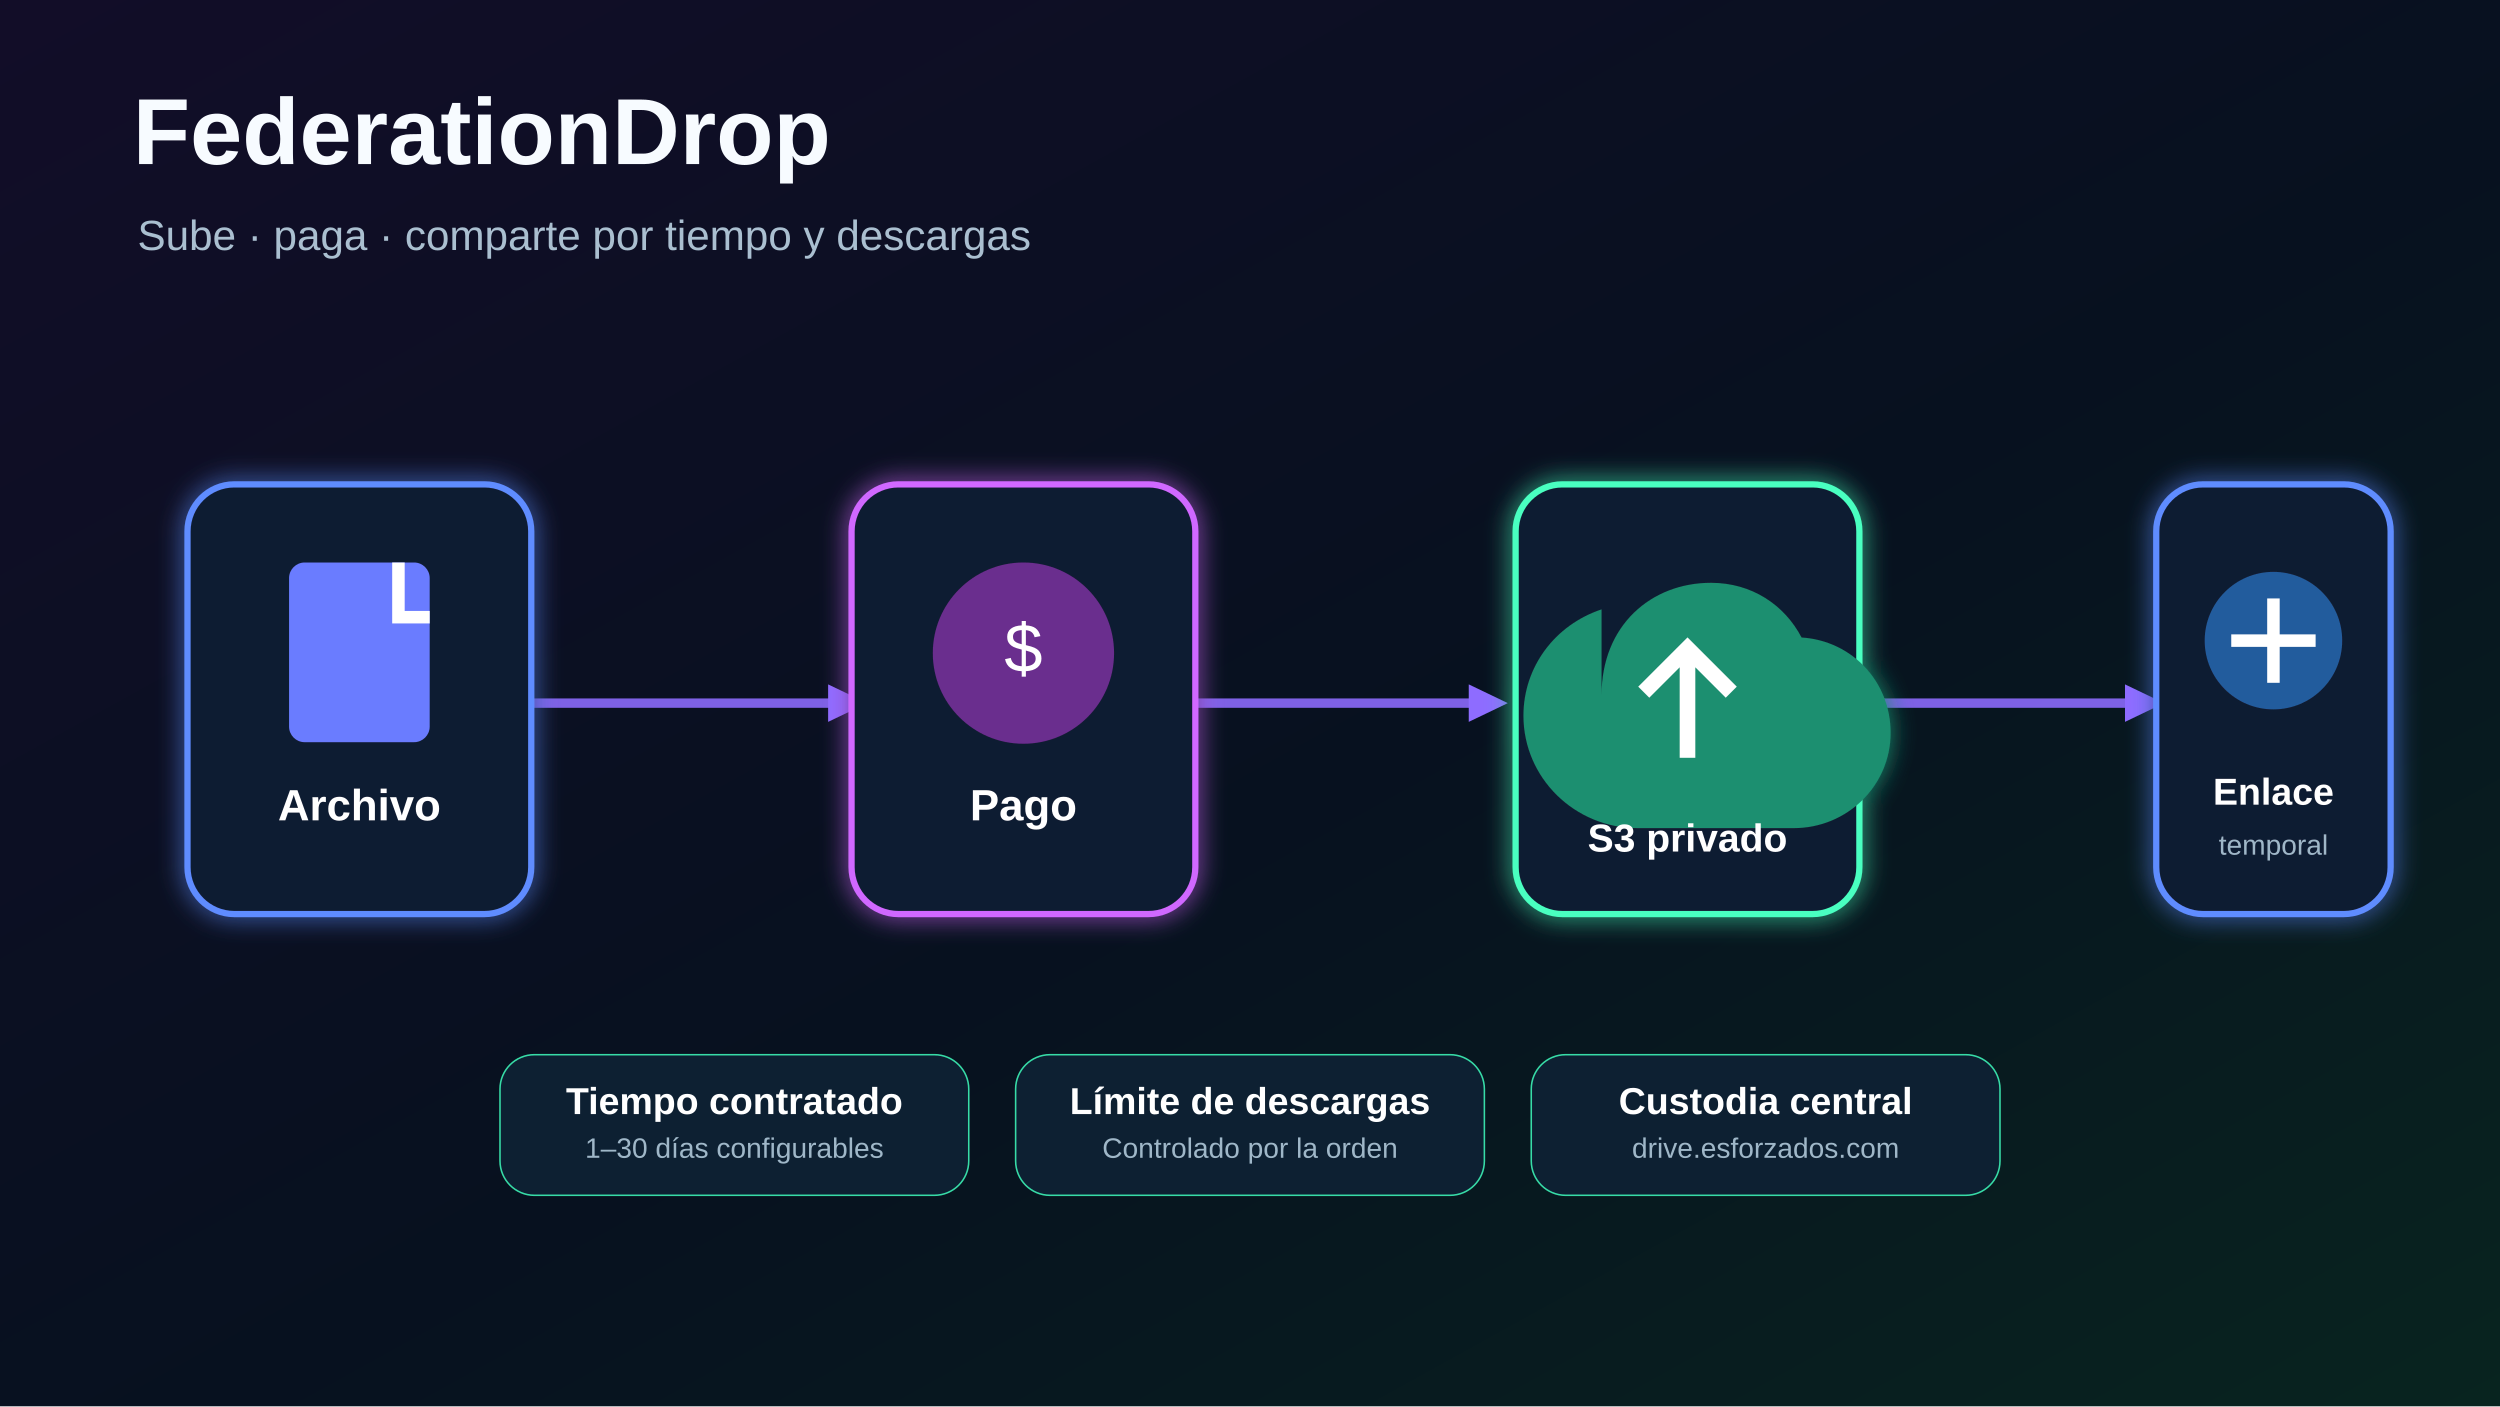
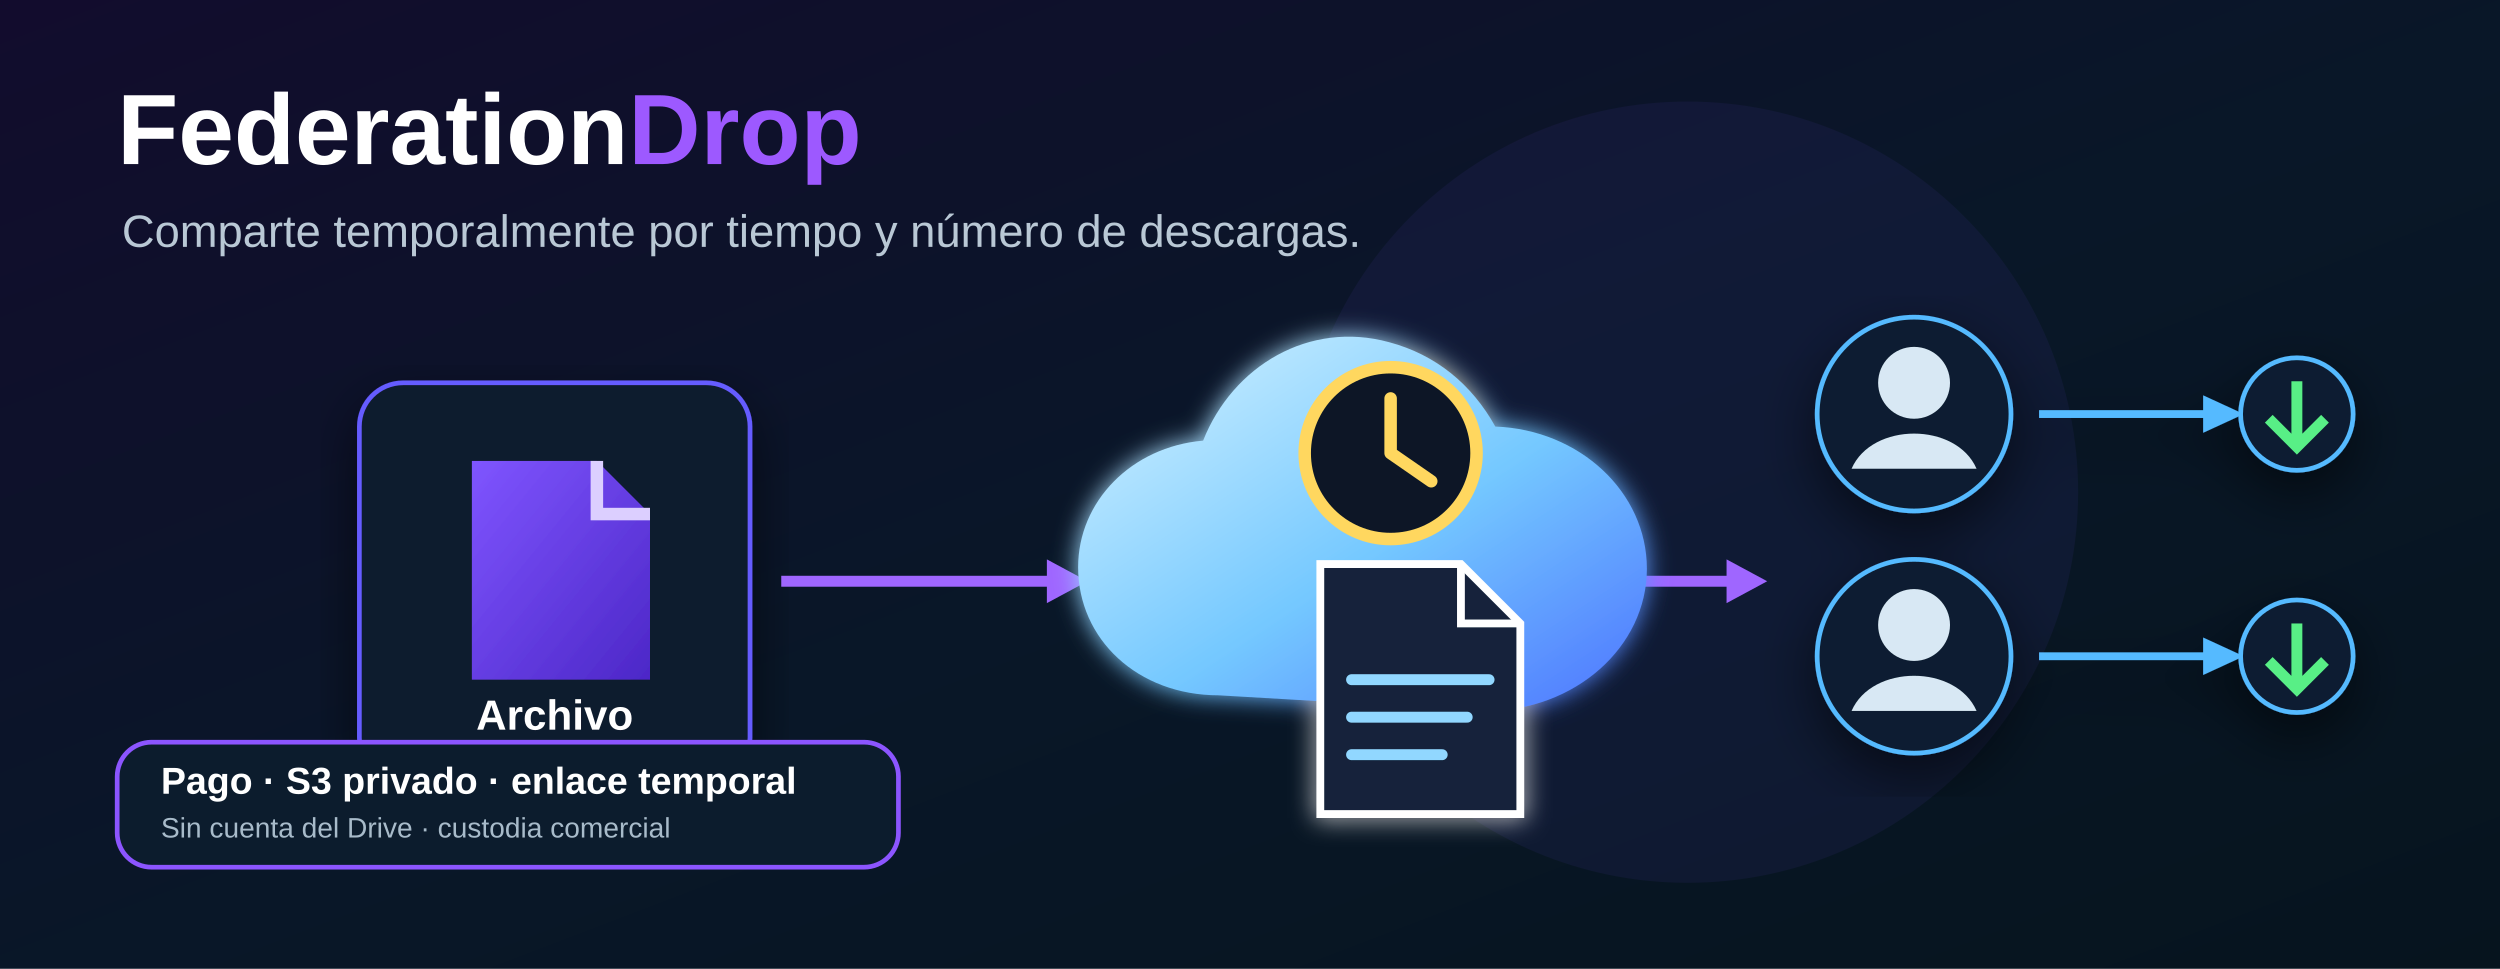
- <svg xmlns="http://www.w3.org/2000/svg" viewBox="0 0 1600 900" role="img" aria-labelledby="title desc">
+ <svg xmlns="http://www.w3.org/2000/svg" viewBox="0 0 1600 620">
  <defs>
    <linearGradient id="bg" x1="0" y1="0" x2="1" y2="1">
-       <stop stop-color="#120d28" />
-       <stop offset=".55" stop-color="#07111f" />
-       <stop offset="1" stop-color="#08241f" />
+       <stop stop-color="#120c2d" />
+       <stop offset=".52" stop-color="#091728" />
+       <stop offset="1" stop-color="#06141e" />
+     </linearGradient>
+     <linearGradient id="cloud" x1="0" y1="0" x2="1" y2="1">
+       <stop stop-color="#d8f4ff" />
+       <stop offset=".55" stop-color="#74c8ff" />
+       <stop offset="1" stop-color="#4c72ff" />
+     </linearGradient>
+     <linearGradient id="file" x1="0" y1="0" x2="1" y2="1">
+       <stop stop-color="#7f55ff" />
+       <stop offset="1" stop-color="#4c27c7" />
    </linearGradient>
    <filter id="glow">
      <feGaussianBlur stdDeviation="8" result="b" />
      <feMerge>
        <feMergeNode in="b" />
        <feMergeNode in="SourceGraphic" />
      </feMerge>
    </filter>
+     <filter id="shadow">
+       <feDropShadow dx="0" dy="14" stdDeviation="18" flood-color="#000" flood-opacity=".55" />
+     </filter>
  </defs>
-   <rect width="1600" height="900" fill="url(#bg)" />
-   <text x="85" y="105" fill="#f7fbff" font-family="Arial,sans-serif" font-size="60" font-weight="700">FederationDrop</text>
-   <text x="88" y="160" fill="#aabfd0" font-family="Arial,sans-serif" font-size="27">Sube · paga · comparte por tiempo y descargas</text>
-   <g stroke="#8e6cff" stroke-width="6" fill="none" opacity=".88">
-     <path d="M330 450H540" />
-     <path d="M745 450H950" />
-     <path d="M1155 450H1370" />
-   </g>
-   <g fill="#8e6cff">
-     <polygon points="530,438 555,450 530,462" />
-     <polygon points="940,438 965,450 940,462" />
-     <polygon points="1360,438 1385,450 1360,462" />
-   </g>
-   <g font-family="Arial,sans-serif" filter="url(#glow)">
-     <g transform="translate(120 310)">
-       <rect width="220" height="275" rx="30" fill="#111c32" stroke="#5f8cff" stroke-width="4" />
-       <rect x="65" y="50" width="90" height="115" rx="10" fill="#6a7cff" />
-       <path d="M135 50v35h20" fill="none" stroke="#fff" stroke-width="8" />
-       <text x="110" y="215" text-anchor="middle" fill="#fff" font-size="28" font-weight="700">Archivo</text>
+   <rect width="1600" height="620" fill="url(#bg)" />
+   <circle cx="1080" cy="315" r="250" fill="#754bff" opacity=".07" />
+   <g font-family="Arial,sans-serif">
+     <text x="75" y="105" fill="#fff" font-size="64" font-weight="800">Federation<tspan fill="#9d59ff">Drop</tspan>
+     </text>
+     <text x="78" y="158" fill="#b9c8d5" font-size="29">Comparte temporalmente por tiempo y número de descargas.</text>
+     <g transform="translate(230 245)" filter="url(#shadow)">
+       <rect width="250" height="255" rx="28" fill="#101b2d" stroke="#655bff" stroke-width="3" />
+       <path d="M72 50h80l34 34v106H72z" fill="url(#file)" />
+       <path d="M152 50v34h34" fill="none" stroke="#dccfff" stroke-width="8" />
+       <text x="125" y="222" text-anchor="middle" fill="#fff" font-size="27" font-weight="700">Archivo</text>
    </g>
-     <g transform="translate(545 310)">
-       <rect width="220" height="275" rx="30" fill="#111c32" stroke="#d067ff" stroke-width="4" />
-       <circle cx="110" cy="108" r="58" fill="#6b2d8e" />
-       <text x="110" y="120" text-anchor="middle" fill="#fff" font-size="44">$</text>
-       <text x="110" y="215" text-anchor="middle" fill="#fff" font-size="28" font-weight="700">Pago</text>
+     <g stroke="#9f66ff" stroke-width="7" fill="none">
+       <path d="M500 372H680" />
+       <path d="M945 372h170" />
    </g>
-     <g transform="translate(970 310)">
-       <rect width="220" height="275" rx="30" fill="#111c32" stroke="#48ffc0" stroke-width="4" />
-       <path d="M55 135c0-45 32-72 70-72 26 0 47 14 58 35 32 2 57 28 57 61 0 34-28 61-62 61H78c-40 0-73-32-73-72 0-31 20-58 50-68z" fill="#1e8f70" />
-       <path d="M110 175V105M82 133l28-28 28 28" stroke="#fff" stroke-width="10" fill="none" />
-       <text x="110" y="235" text-anchor="middle" fill="#fff" font-size="25" font-weight="700">S3 privado</text>
+     <g fill="#9f66ff">
+       <polygon points="670,358 696,372 670,386" />
+       <polygon points="1105,358 1131,372 1105,386" />
    </g>
-     <g transform="translate(1380 310)">
-       <rect width="150" height="275" rx="30" fill="#111c32" stroke="#5f8cff" stroke-width="4" />
-       <circle cx="75" cy="100" r="44" fill="#245c9d" />
-       <path d="M48 100h54M75 73v54" stroke="#fff" stroke-width="8" />
-       <text x="75" y="205" text-anchor="middle" fill="#fff" font-size="24" font-weight="700">Enlace</text>
-       <text x="75" y="237" text-anchor="middle" fill="#9fb7c8" font-size="18">temporal</text>
+     <g transform="translate(690 205)" filter="url(#glow)">
+       <path d="M90 240c-52 0-90-36-90-82 0-42 34-77 80-81 19-48 68-77 119-63 30 8 53 27 68 54 54 2 97 42 97 91 0 50-46 91-103 91z" fill="url(#cloud)" />
+       <circle cx="200" cy="85" r="55" fill="#0b1727" stroke="#ffd75e" stroke-width="8" />
+       <path d="M200 85V50M200 85l26 18" stroke="#ffd75e" stroke-width="8" stroke-linecap="round" />
+       <path d="M155 156h90l38 38v122H155z" fill="#13233a" stroke="#fff" stroke-width="5" />
+       <path d="M245 156v38h38" fill="none" stroke="#fff" stroke-width="5" />
+       <path d="M175 230h88M175 254h74M175 278h58" stroke="#91d7ff" stroke-width="7" stroke-linecap="round" />
    </g>
-   </g>
-   <g font-family="Arial,sans-serif">
-     <g transform="translate(320 675)">
-       <rect width="300" height="90" rx="22" fill="#0d2032" stroke="#37dca7" />
-       <text x="150" y="38" text-anchor="middle" fill="#fff" font-size="24" font-weight="700">Tiempo contratado</text>
-       <text x="150" y="66" text-anchor="middle" fill="#9fb7c8" font-size="18">1–30 días configurables</text>
+     <g transform="translate(1160 200)" fill="#0d1e31" stroke="#55baff" stroke-width="3" filter="url(#shadow)">
+       <g transform="translate(0 0)">
+         <circle cx="65" cy="65" r="62" />
+         <circle cx="65" cy="45" r="23" fill="#d8e8f4" stroke="none" />
+         <path d="M25 100c13-30 67-30 80 0" fill="#d8e8f4" stroke="none" />
+         <path d="M145 65h115" stroke="#55baff" stroke-width="5" />
+         <polygon points="250,53 276,65 250,77" fill="#55baff" stroke="none" />
+         <circle cx="310" cy="65" r="36" />
+         <path d="M310 44v42M292 68l18 18 18-18" stroke="#58ef86" stroke-width="7" fill="none" />
+       </g>
+       <g transform="translate(0 155)">
+         <circle cx="65" cy="65" r="62" />
+         <circle cx="65" cy="45" r="23" fill="#d8e8f4" stroke="none" />
+         <path d="M25 100c13-30 67-30 80 0" fill="#d8e8f4" stroke="none" />
+         <path d="M145 65h115" stroke="#55baff" stroke-width="5" />
+         <polygon points="250,53 276,65 250,77" fill="#55baff" stroke="none" />
+         <circle cx="310" cy="65" r="36" />
+         <path d="M310 44v42M292 68l18 18 18-18" stroke="#58ef86" stroke-width="7" fill="none" />
+       </g>
    </g>
-     <g transform="translate(650 675)">
-       <rect width="300" height="90" rx="22" fill="#0d2032" stroke="#37dca7" />
-       <text x="150" y="38" text-anchor="middle" fill="#fff" font-size="24" font-weight="700">Límite de descargas</text>
-       <text x="150" y="66" text-anchor="middle" fill="#9fb7c8" font-size="18">Controlado por la orden</text>
-     </g>
-     <g transform="translate(980 675)">
-       <rect width="300" height="90" rx="22" fill="#0d2032" stroke="#37dca7" />
-       <text x="150" y="38" text-anchor="middle" fill="#fff" font-size="24" font-weight="700">Custodia central</text>
-       <text x="150" y="66" text-anchor="middle" fill="#9fb7c8" font-size="18">drive.esforzados.com</text>
+     <g transform="translate(75 475)">
+       <rect width="500" height="80" rx="22" fill="#0c1c2d" stroke="#8c55ff" stroke-width="3" />
+       <text x="28" y="33" fill="#fff" font-size="24" font-weight="700">Pago · S3 privado · enlace temporal</text>
+       <text x="28" y="61" fill="#a8bbca" font-size="18">Sin cuenta del Drive · custodia comercial</text>
    </g>
  </g>
</svg>
